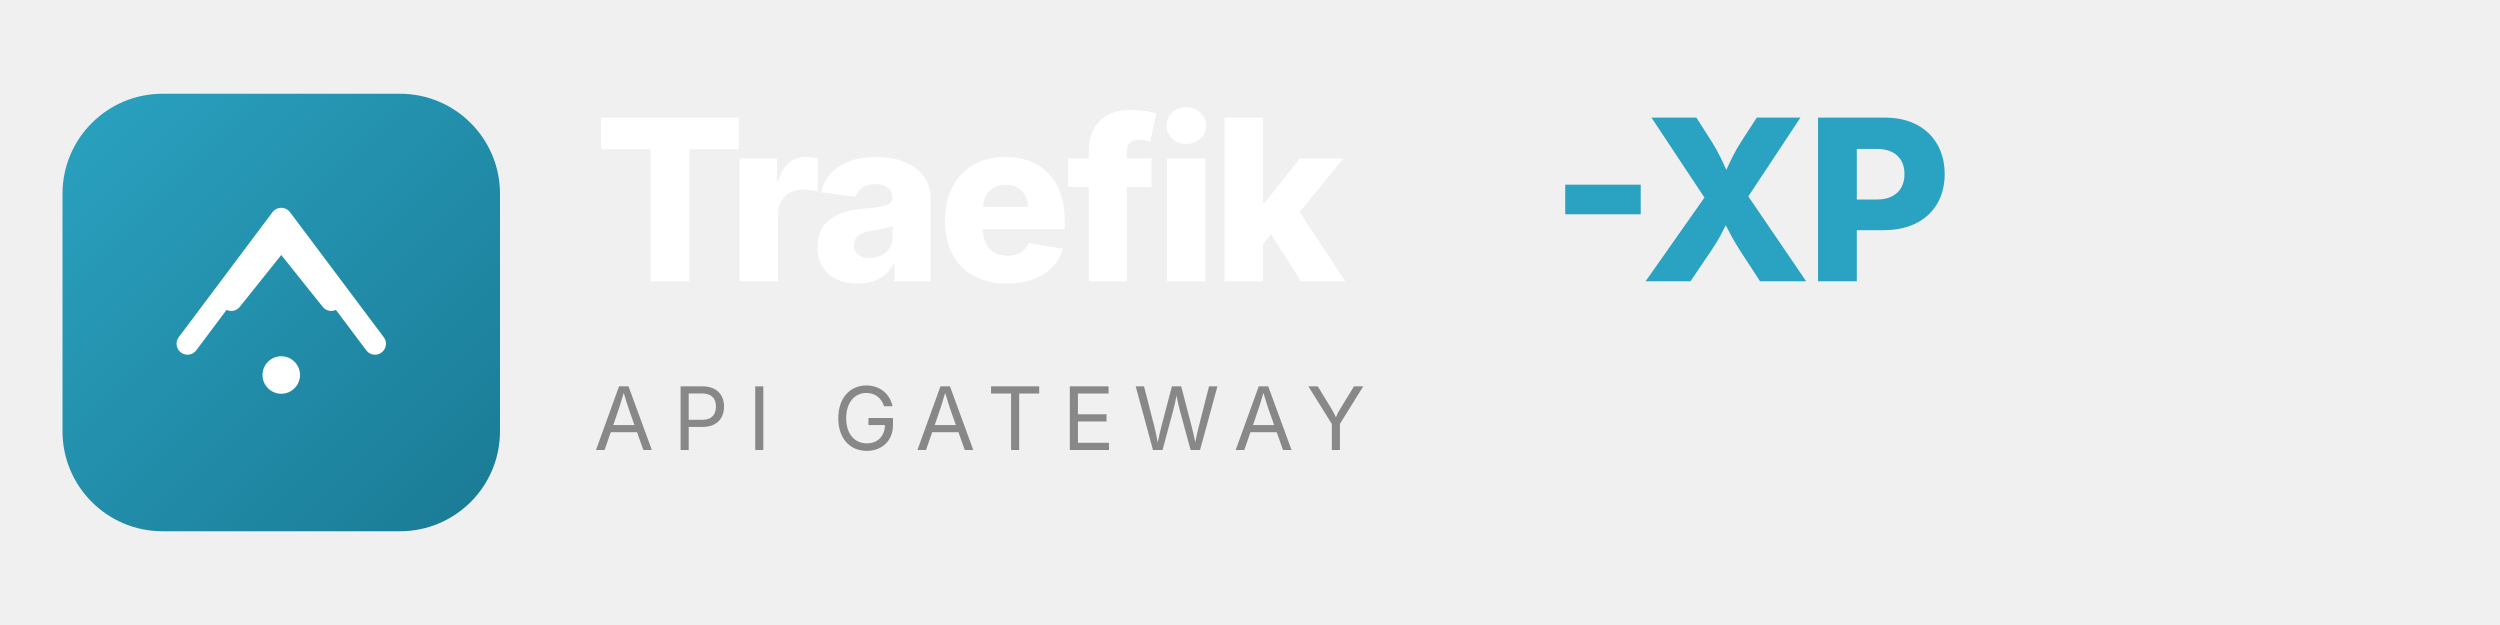
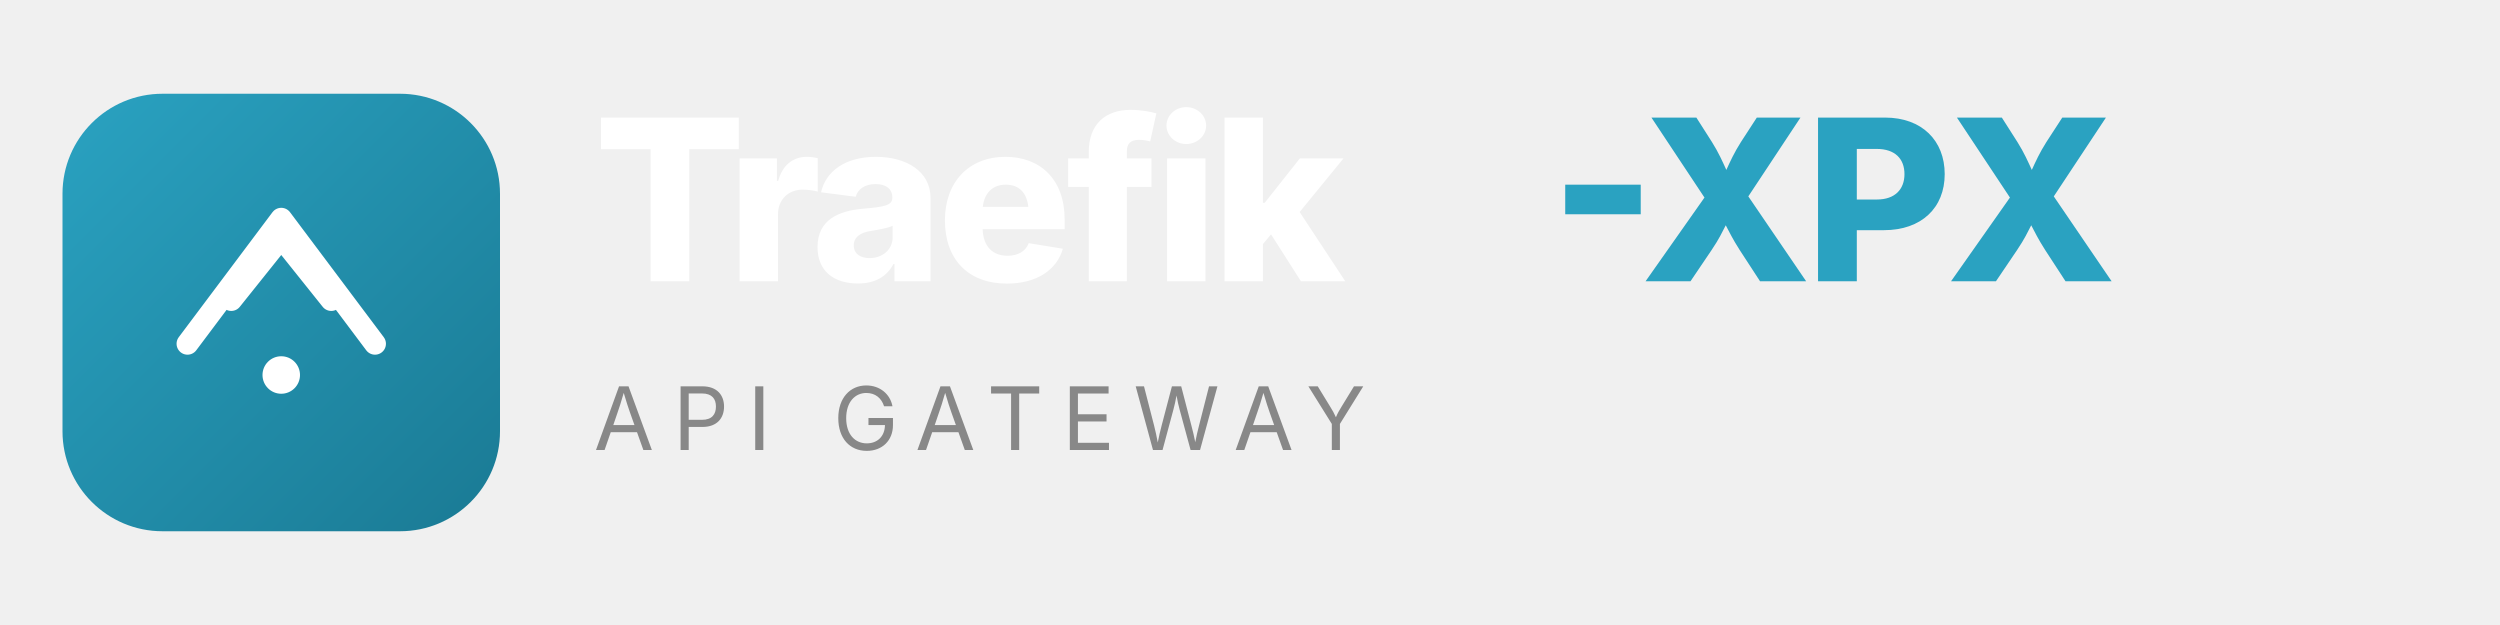
<svg xmlns="http://www.w3.org/2000/svg" viewBox="0 0 400 100">
  <defs>
    <linearGradient id="g" x1="0%" y1="0%" x2="100%" y2="100%">
      <stop offset="0%" style="stop-color:#2AA2C1" />
      <stop offset="100%" style="stop-color:#1a7a94" />
    </linearGradient>
  </defs>
  <rect x="10" y="15" width="70" height="70" rx="16" fill="url(#g)" />
  <path d="M30 55 L45 35 L60 55 M37 48 L45 38 L53 48" stroke="white" stroke-width="3.5" fill="none" stroke-linecap="round" stroke-linejoin="round" />
  <circle cx="45" cy="60" r="3" fill="white" />
  <text x="95" y="45" font-family="system-ui,-apple-system,sans-serif" font-size="36" font-weight="800" fill="white" letter-spacing="-1">Traefik</text>
-   <text x="248" y="45" font-family="system-ui,-apple-system,sans-serif" font-size="36" font-weight="800" fill="#2AA2C1" letter-spacing="-1">-XP</text>
+   <text x="248" y="45" font-family="system-ui,-apple-system,sans-serif" font-size="36" font-weight="800" fill="#2AA2C1" letter-spacing="-1">-XPX</text>
  <text x="95" y="72" font-family="system-ui,-apple-system,sans-serif" font-size="14" fill="#888" letter-spacing="3">API GATEWAY</text>
</svg>
